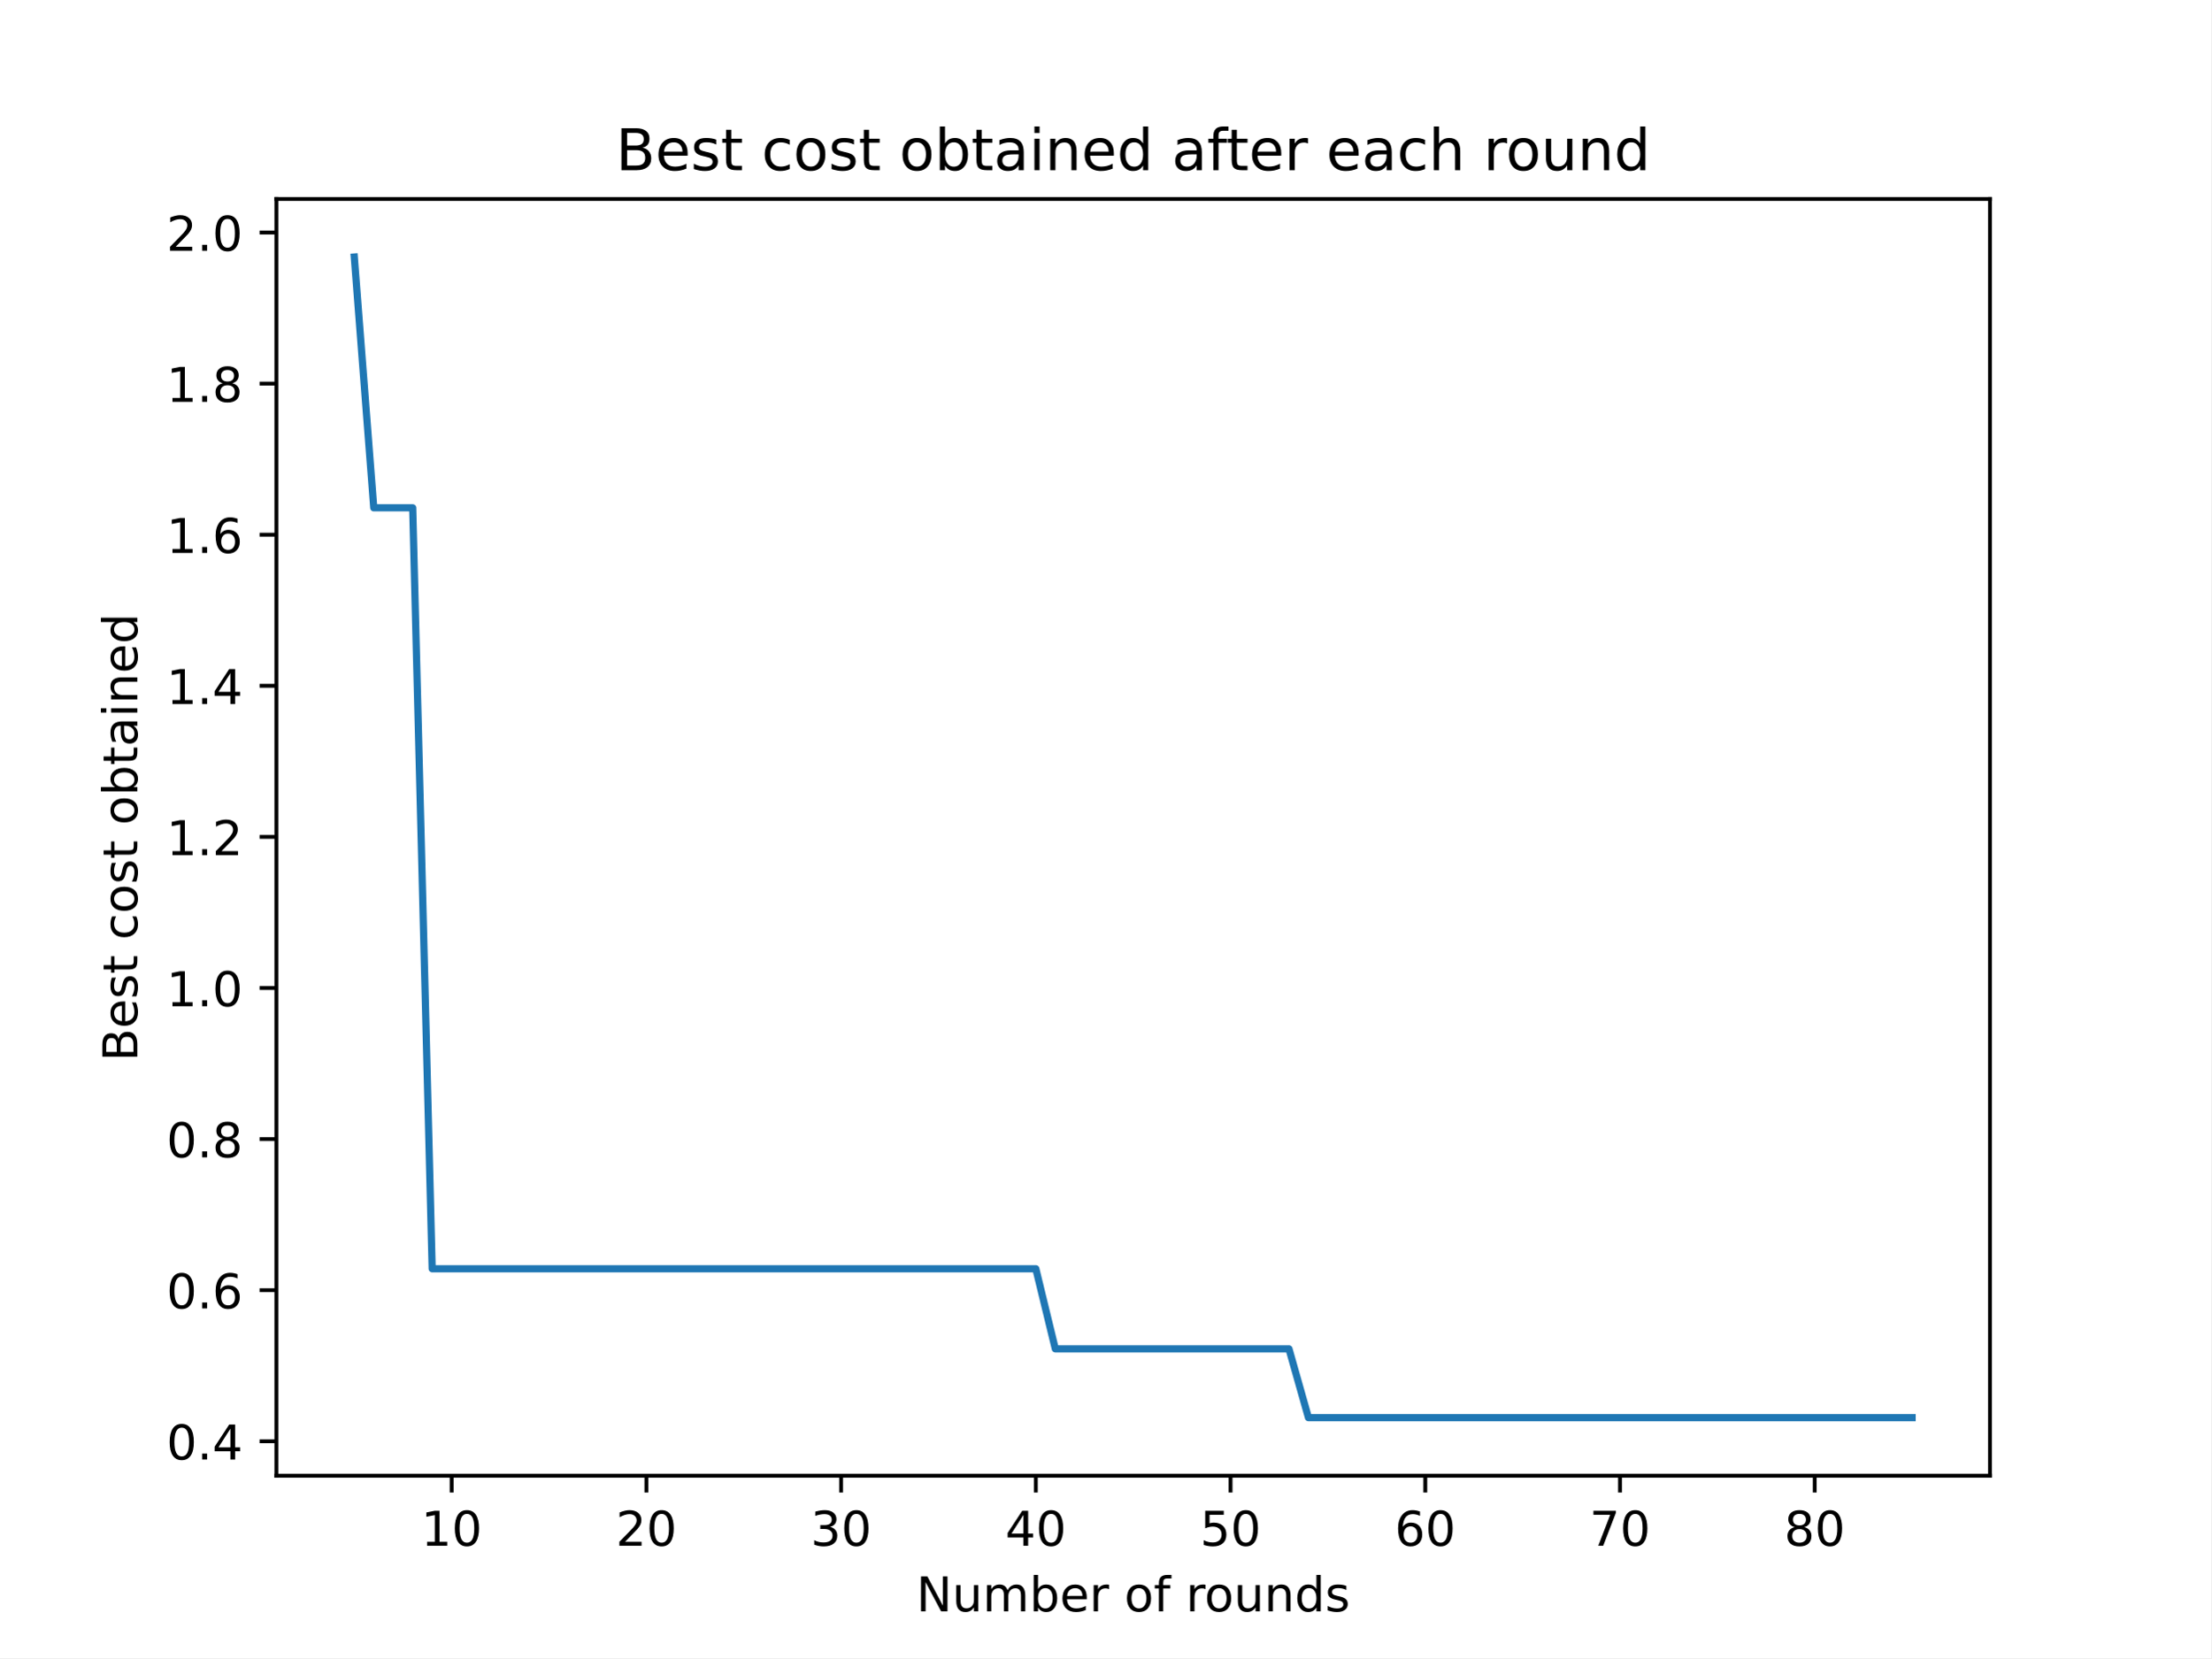
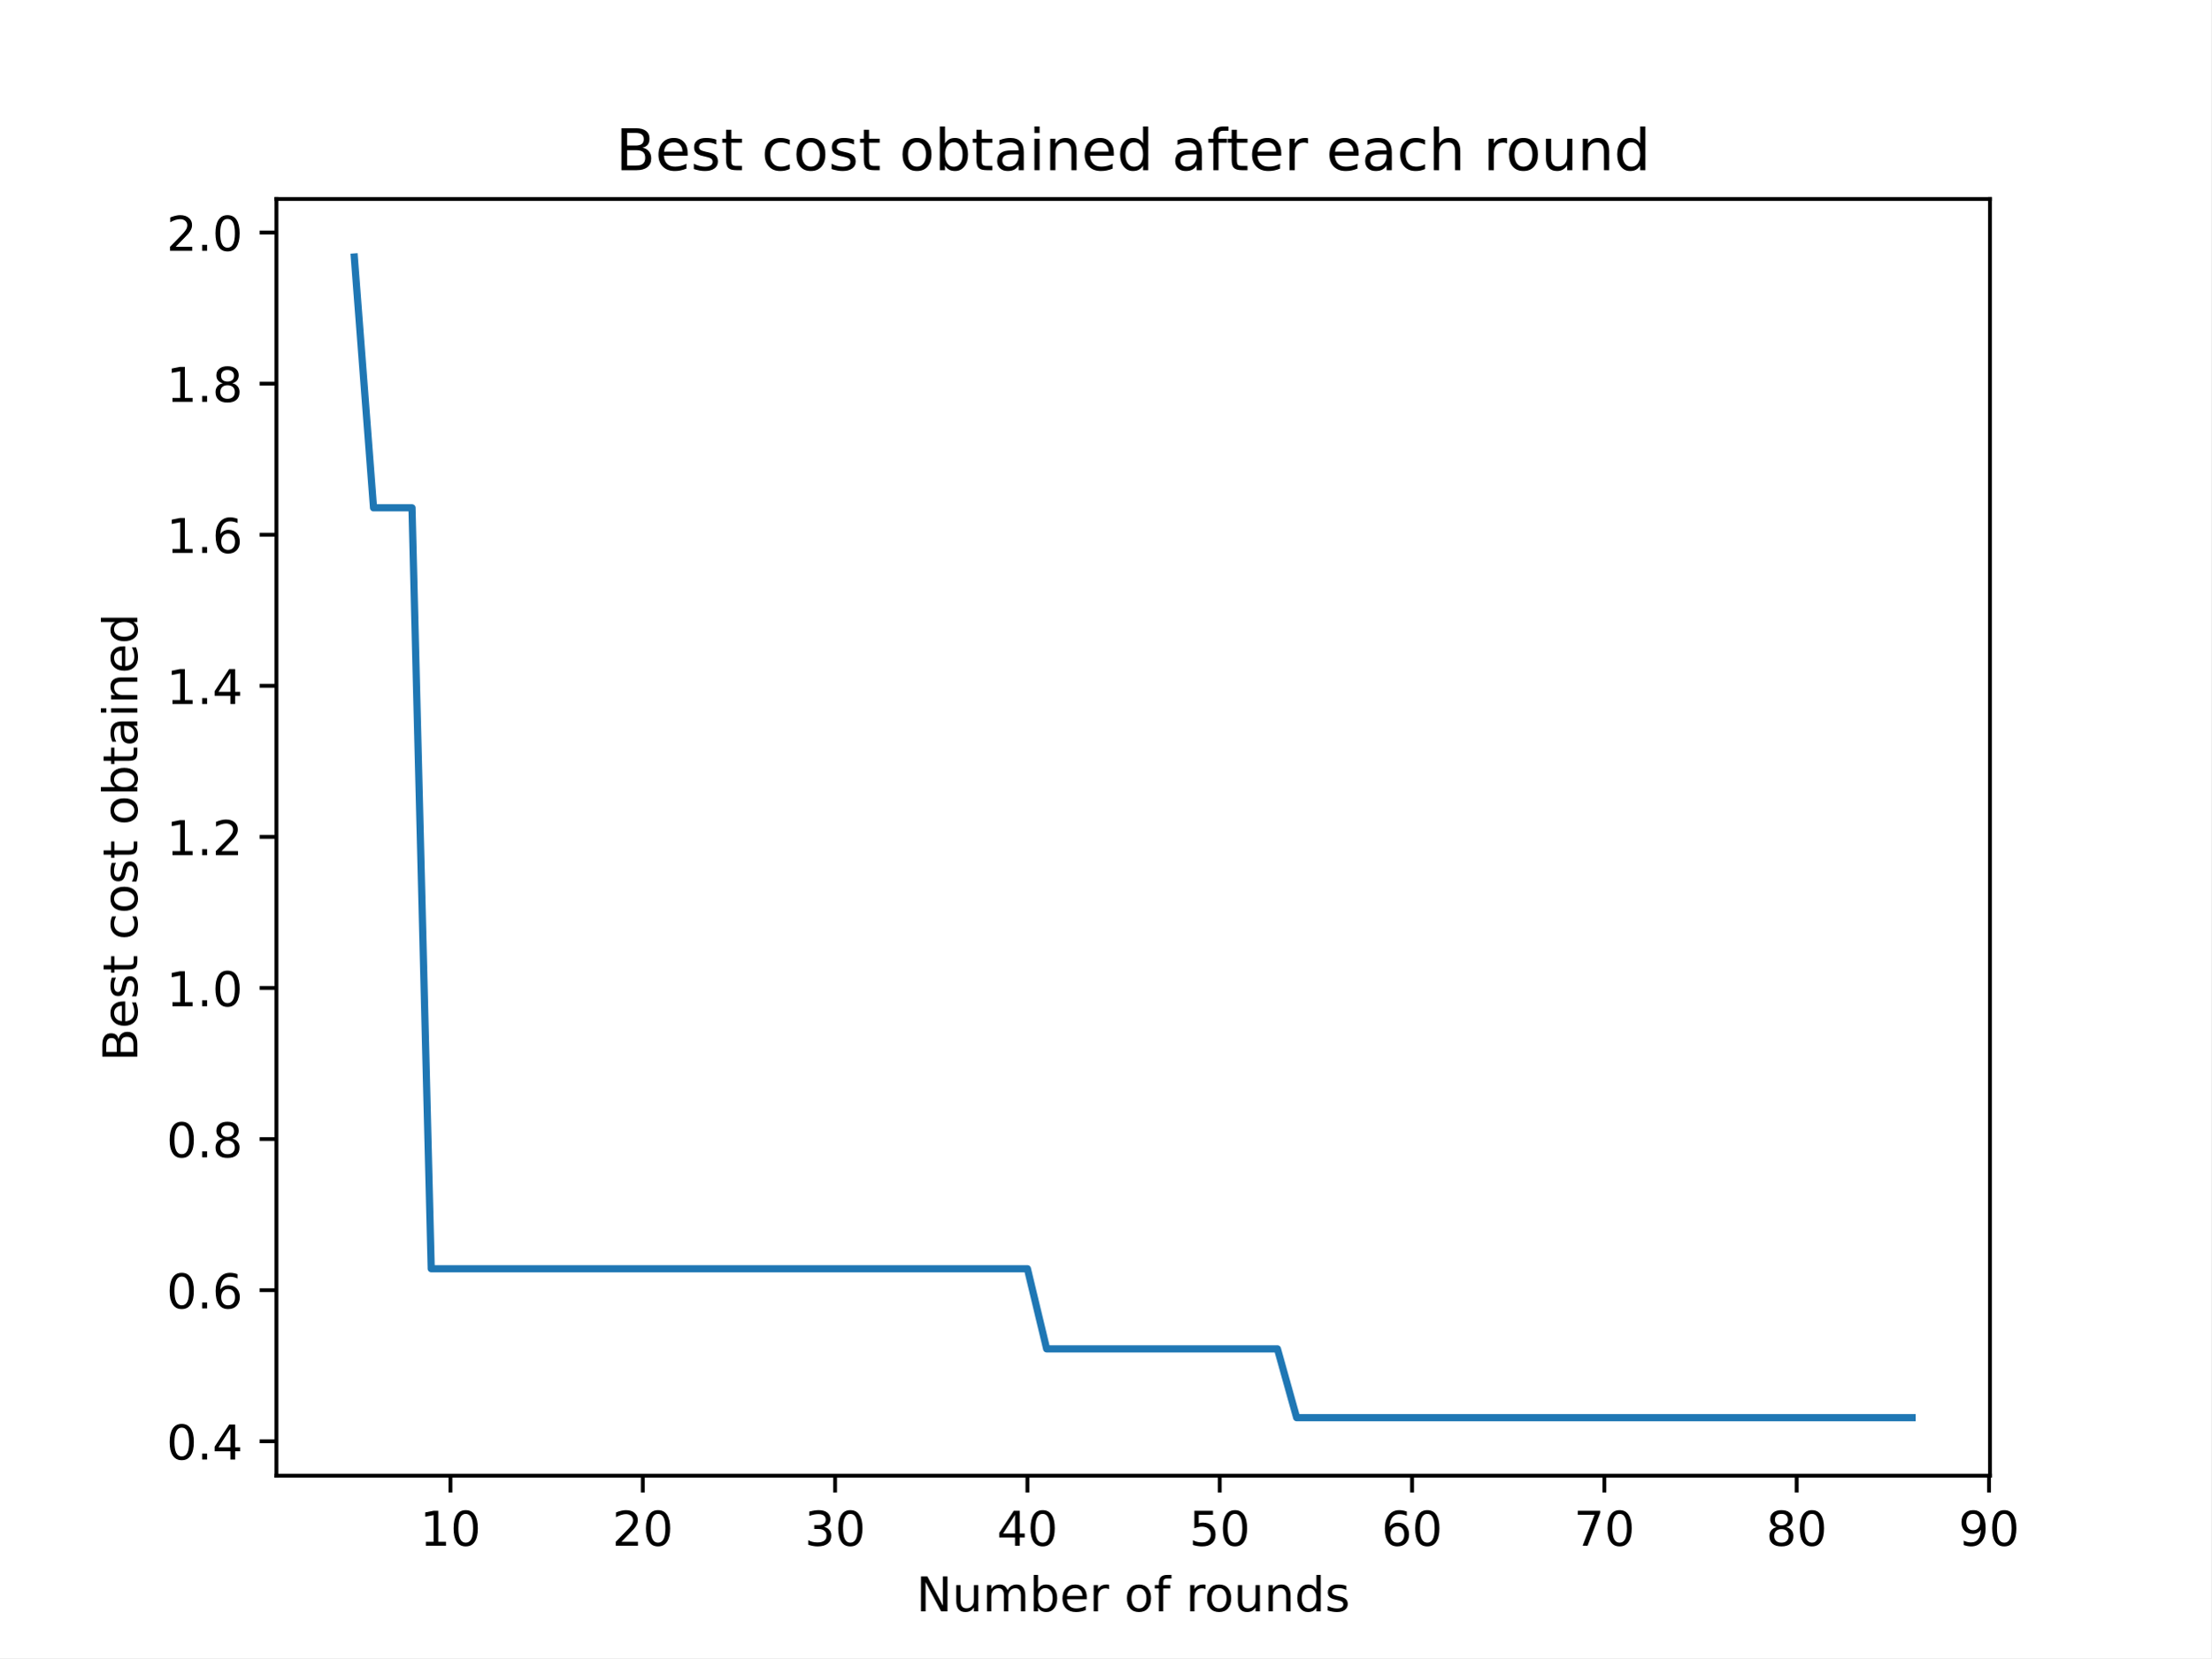
<svg xmlns="http://www.w3.org/2000/svg" xmlns:xlink="http://www.w3.org/1999/xlink" height="345.6pt" version="1.1" viewBox="0 0 460.8 345.6" width="460.8pt">
  <defs>
    <style type="text/css">*{stroke-linecap:butt;stroke-linejoin:round;}</style>
  </defs>
  <g id="figure_1">
    <g id="patch_1">
      <path d="M 0 345.6  L 460.8 345.6  L 460.8 0  L 0 0  z " style="fill:#ffffff;" />
    </g>
    <g id="axes_1">
      <g id="patch_2">
        <path d="M 57.6 307.584  L 414.72 307.584  L 414.72 41.472  L 57.6 41.472  z " style="fill:#ffffff;" />
      </g>
      <g id="matplotlib.axis_1">
        <g id="xtick_1">
          <g id="line2d_1">
            <defs>
-               <path d="M 0 0  L 0 3.5  " id="mc80e91bcd3" style="stroke:#000000;stroke-width:0.8;" />
+               <path d="M 0 0  L 0 3.5  " id="m603f28f09d" style="stroke:#000000;stroke-width:0.8;" />
            </defs>
            <g>
-               <use style="stroke:#000000;stroke-width:0.8;" x="94.124" xlink:href="#mc80e91bcd3" y="307.584" />
+               <use style="stroke:#000000;stroke-width:0.8;" x="93.873" xlink:href="#m603f28f09d" y="307.584" />
            </g>
          </g>
          <g id="text_1">
-             <g transform="translate(87.76114 322.1824)scale(0.1 -0.1)">
+             <g transform="translate(87.51063 322.1824)scale(0.1 -0.1)">
              <defs>
                <path d="M 794 531  L 1825 531  L 1825 4091  L 703 3866  L 703 4441  L 1819 4666  L 2450 4666  L 2450 531  L 3481 531  L 3481 0  L 794 0  L 794 531  z " id="DejaVuSans-31" transform="scale(0.015625)" />
                <path d="M 2034 4250  Q 1547 4250 1301 3770  Q 1056 3291 1056 2328  Q 1056 1369 1301 889  Q 1547 409 2034 409  Q 2525 409 2770 889  Q 3016 1369 3016 2328  Q 3016 3291 2770 3770  Q 2525 4250 2034 4250  z M 2034 4750  Q 2819 4750 3233 4129  Q 3647 3509 3647 2328  Q 3647 1150 3233 529  Q 2819 -91 2034 -91  Q 1250 -91 836 529  Q 422 1150 422 2328  Q 422 3509 836 4129  Q 1250 4750 2034 4750  z " id="DejaVuSans-30" transform="scale(0.015625)" />
              </defs>
              <use xlink:href="#DejaVuSans-31" />
              <use x="63.623" xlink:href="#DejaVuSans-30" />
            </g>
          </g>
        </g>
        <g id="xtick_2">
          <g id="line2d_2">
            <g>
-               <use style="stroke:#000000;stroke-width:0.8;" x="134.705" xlink:href="#mc80e91bcd3" y="307.584" />
+               <use style="stroke:#000000;stroke-width:0.8;" x="133.954" xlink:href="#m603f28f09d" y="307.584" />
            </g>
          </g>
          <g id="text_2">
-             <g transform="translate(128.343 322.1824)scale(0.1 -0.1)">
+             <g transform="translate(127.5914 322.1824)scale(0.1 -0.1)">
              <defs>
                <path d="M 1228 531  L 3431 531  L 3431 0  L 469 0  L 469 531  Q 828 903 1448 1529  Q 2069 2156 2228 2338  Q 2531 2678 2651 2914  Q 2772 3150 2772 3378  Q 2772 3750 2511 3984  Q 2250 4219 1831 4219  Q 1534 4219 1204 4116  Q 875 4013 500 3803  L 500 4441  Q 881 4594 1212 4672  Q 1544 4750 1819 4750  Q 2544 4750 2975 4387  Q 3406 4025 3406 3419  Q 3406 3131 3298 2873  Q 3191 2616 2906 2266  Q 2828 2175 2409 1742  Q 1991 1309 1228 531  z " id="DejaVuSans-32" transform="scale(0.015625)" />
              </defs>
              <use xlink:href="#DejaVuSans-32" />
              <use x="63.623" xlink:href="#DejaVuSans-30" />
            </g>
          </g>
        </g>
        <g id="xtick_3">
          <g id="line2d_3">
            <g>
-               <use style="stroke:#000000;stroke-width:0.8;" x="175.287" xlink:href="#mc80e91bcd3" y="307.584" />
+               <use style="stroke:#000000;stroke-width:0.8;" x="174.035" xlink:href="#m603f28f09d" y="307.584" />
            </g>
          </g>
          <g id="text_3">
-             <g transform="translate(168.9248 322.1824)scale(0.1 -0.1)">
+             <g transform="translate(167.6722 322.1824)scale(0.1 -0.1)">
              <defs>
                <path d="M 2597 2516  Q 3050 2419 3304 2112  Q 3559 1806 3559 1356  Q 3559 666 3084 287  Q 2609 -91 1734 -91  Q 1441 -91 1130 -33  Q 819 25 488 141  L 488 750  Q 750 597 1062 519  Q 1375 441 1716 441  Q 2309 441 2620 675  Q 2931 909 2931 1356  Q 2931 1769 2642 2001  Q 2353 2234 1838 2234  L 1294 2234  L 1294 2753  L 1863 2753  Q 2328 2753 2575 2939  Q 2822 3125 2822 3475  Q 2822 3834 2567 4026  Q 2313 4219 1838 4219  Q 1578 4219 1281 4162  Q 984 4106 628 3988  L 628 4550  Q 988 4650 1302 4700  Q 1616 4750 1894 4750  Q 2613 4750 3031 4423  Q 3450 4097 3450 3541  Q 3450 3153 3228 2886  Q 3006 2619 2597 2516  z " id="DejaVuSans-33" transform="scale(0.015625)" />
              </defs>
              <use xlink:href="#DejaVuSans-33" />
              <use x="63.623" xlink:href="#DejaVuSans-30" />
            </g>
          </g>
        </g>
        <g id="xtick_4">
          <g id="line2d_4">
            <g>
-               <use style="stroke:#000000;stroke-width:0.8;" x="215.869" xlink:href="#mc80e91bcd3" y="307.584" />
+               <use style="stroke:#000000;stroke-width:0.8;" x="214.116" xlink:href="#m603f28f09d" y="307.584" />
            </g>
          </g>
          <g id="text_4">
-             <g transform="translate(209.5066 322.1824)scale(0.1 -0.1)">
+             <g transform="translate(207.7531 322.1824)scale(0.1 -0.1)">
              <defs>
                <path d="M 2419 4116  L 825 1625  L 2419 1625  L 2419 4116  z M 2253 4666  L 3047 4666  L 3047 1625  L 3713 1625  L 3713 1100  L 3047 1100  L 3047 0  L 2419 0  L 2419 1100  L 313 1100  L 313 1709  L 2253 4666  z " id="DejaVuSans-34" transform="scale(0.015625)" />
              </defs>
              <use xlink:href="#DejaVuSans-34" />
              <use x="63.623" xlink:href="#DejaVuSans-30" />
            </g>
          </g>
        </g>
        <g id="xtick_5">
          <g id="line2d_5">
            <g>
-               <use style="stroke:#000000;stroke-width:0.8;" x="256.451" xlink:href="#mc80e91bcd3" y="307.584" />
+               <use style="stroke:#000000;stroke-width:0.8;" x="254.196" xlink:href="#m603f28f09d" y="307.584" />
            </g>
          </g>
          <g id="text_5">
-             <g transform="translate(250.0884 322.1824)scale(0.1 -0.1)">
+             <g transform="translate(247.8339 322.1824)scale(0.1 -0.1)">
              <defs>
                <path d="M 691 4666  L 3169 4666  L 3169 4134  L 1269 4134  L 1269 2991  Q 1406 3038 1543 3061  Q 1681 3084 1819 3084  Q 2600 3084 3056 2656  Q 3513 2228 3513 1497  Q 3513 744 3044 326  Q 2575 -91 1722 -91  Q 1428 -91 1123 -41  Q 819 9 494 109  L 494 744  Q 775 591 1075 516  Q 1375 441 1709 441  Q 2250 441 2565 725  Q 2881 1009 2881 1497  Q 2881 1984 2565 2268  Q 2250 2553 1709 2553  Q 1456 2553 1204 2497  Q 953 2441 691 2322  L 691 4666  z " id="DejaVuSans-35" transform="scale(0.015625)" />
              </defs>
              <use xlink:href="#DejaVuSans-35" />
              <use x="63.623" xlink:href="#DejaVuSans-30" />
            </g>
          </g>
        </g>
        <g id="xtick_6">
          <g id="line2d_6">
            <g>
-               <use style="stroke:#000000;stroke-width:0.8;" x="297.033" xlink:href="#mc80e91bcd3" y="307.584" />
+               <use style="stroke:#000000;stroke-width:0.8;" x="294.277" xlink:href="#m603f28f09d" y="307.584" />
            </g>
          </g>
          <g id="text_6">
-             <g transform="translate(290.6702 322.1824)scale(0.1 -0.1)">
+             <g transform="translate(287.9147 322.1824)scale(0.1 -0.1)">
              <defs>
                <path d="M 2113 2584  Q 1688 2584 1439 2293  Q 1191 2003 1191 1497  Q 1191 994 1439 701  Q 1688 409 2113 409  Q 2538 409 2786 701  Q 3034 994 3034 1497  Q 3034 2003 2786 2293  Q 2538 2584 2113 2584  z M 3366 4563  L 3366 3988  Q 3128 4100 2886 4159  Q 2644 4219 2406 4219  Q 1781 4219 1451 3797  Q 1122 3375 1075 2522  Q 1259 2794 1537 2939  Q 1816 3084 2150 3084  Q 2853 3084 3261 2657  Q 3669 2231 3669 1497  Q 3669 778 3244 343  Q 2819 -91 2113 -91  Q 1303 -91 875 529  Q 447 1150 447 2328  Q 447 3434 972 4092  Q 1497 4750 2381 4750  Q 2619 4750 2861 4703  Q 3103 4656 3366 4563  z " id="DejaVuSans-36" transform="scale(0.015625)" />
              </defs>
              <use xlink:href="#DejaVuSans-36" />
              <use x="63.623" xlink:href="#DejaVuSans-30" />
            </g>
          </g>
        </g>
        <g id="xtick_7">
          <g id="line2d_7">
            <g>
-               <use style="stroke:#000000;stroke-width:0.8;" x="337.615" xlink:href="#mc80e91bcd3" y="307.584" />
+               <use style="stroke:#000000;stroke-width:0.8;" x="334.358" xlink:href="#m603f28f09d" y="307.584" />
            </g>
          </g>
          <g id="text_7">
-             <g transform="translate(331.252 322.1824)scale(0.1 -0.1)">
+             <g transform="translate(327.9955 322.1824)scale(0.1 -0.1)">
              <defs>
                <path d="M 525 4666  L 3525 4666  L 3525 4397  L 1831 0  L 1172 0  L 2766 4134  L 525 4134  L 525 4666  z " id="DejaVuSans-37" transform="scale(0.015625)" />
              </defs>
              <use xlink:href="#DejaVuSans-37" />
              <use x="63.623" xlink:href="#DejaVuSans-30" />
            </g>
          </g>
        </g>
        <g id="xtick_8">
          <g id="line2d_8">
            <g>
-               <use style="stroke:#000000;stroke-width:0.8;" x="378.196" xlink:href="#mc80e91bcd3" y="307.584" />
+               <use style="stroke:#000000;stroke-width:0.8;" x="374.439" xlink:href="#m603f28f09d" y="307.584" />
            </g>
          </g>
          <g id="text_8">
-             <g transform="translate(371.8339 322.1824)scale(0.1 -0.1)">
+             <g transform="translate(368.0763 322.1824)scale(0.1 -0.1)">
              <defs>
                <path d="M 2034 2216  Q 1584 2216 1326 1975  Q 1069 1734 1069 1313  Q 1069 891 1326 650  Q 1584 409 2034 409  Q 2484 409 2743 651  Q 3003 894 3003 1313  Q 3003 1734 2745 1975  Q 2488 2216 2034 2216  z M 1403 2484  Q 997 2584 770 2862  Q 544 3141 544 3541  Q 544 4100 942 4425  Q 1341 4750 2034 4750  Q 2731 4750 3128 4425  Q 3525 4100 3525 3541  Q 3525 3141 3298 2862  Q 3072 2584 2669 2484  Q 3125 2378 3379 2068  Q 3634 1759 3634 1313  Q 3634 634 3220 271  Q 2806 -91 2034 -91  Q 1263 -91 848 271  Q 434 634 434 1313  Q 434 1759 690 2068  Q 947 2378 1403 2484  z M 1172 3481  Q 1172 3119 1398 2916  Q 1625 2713 2034 2713  Q 2441 2713 2670 2916  Q 2900 3119 2900 3481  Q 2900 3844 2670 4047  Q 2441 4250 2034 4250  Q 1625 4250 1398 4047  Q 1172 3844 1172 3481  z " id="DejaVuSans-38" transform="scale(0.015625)" />
              </defs>
              <use xlink:href="#DejaVuSans-38" />
              <use x="63.623" xlink:href="#DejaVuSans-30" />
            </g>
          </g>
        </g>
-         <g id="text_9">
+         <g id="xtick_9">
+           <g id="line2d_9">
+             <g>
+               <use style="stroke:#000000;stroke-width:0.8;" x="414.52" xlink:href="#m603f28f09d" y="307.584" />
+             </g>
+           </g>
+           <g id="text_9">
+             <g transform="translate(408.1571 322.1824)scale(0.1 -0.1)">
+               <defs>
+                 <path d="M 703 97  L 703 672  Q 941 559 1184 500  Q 1428 441 1663 441  Q 2288 441 2617 861  Q 2947 1281 2994 2138  Q 2813 1869 2534 1725  Q 2256 1581 1919 1581  Q 1219 1581 811 2004  Q 403 2428 403 3163  Q 403 3881 828 4315  Q 1253 4750 1959 4750  Q 2769 4750 3195 4129  Q 3622 3509 3622 2328  Q 3622 1225 3098 567  Q 2575 -91 1691 -91  Q 1453 -91 1209 -44  Q 966 3 703 97  z M 1959 2075  Q 2384 2075 2632 2365  Q 2881 2656 2881 3163  Q 2881 3666 2632 3958  Q 2384 4250 1959 4250  Q 1534 4250 1286 3958  Q 1038 3666 1038 3163  Q 1038 2656 1286 2365  Q 1534 2075 1959 2075  z " id="DejaVuSans-39" transform="scale(0.015625)" />
+               </defs>
+               <use xlink:href="#DejaVuSans-39" />
+               <use x="63.623" xlink:href="#DejaVuSans-30" />
+             </g>
+           </g>
+         </g>
+         <g id="text_10">
          <g transform="translate(190.9577 335.8606)scale(0.1 -0.1)">
            <defs>
              <path d="M 628 4666  L 1478 4666  L 3547 763  L 3547 4666  L 4159 4666  L 4159 0  L 3309 0  L 1241 3903  L 1241 0  L 628 0  L 628 4666  z " id="DejaVuSans-4e" transform="scale(0.015625)" />
              <path d="M 544 1381  L 544 3500  L 1119 3500  L 1119 1403  Q 1119 906 1312 657  Q 1506 409 1894 409  Q 2359 409 2629 706  Q 2900 1003 2900 1516  L 2900 3500  L 3475 3500  L 3475 0  L 2900 0  L 2900 538  Q 2691 219 2414 64  Q 2138 -91 1772 -91  Q 1169 -91 856 284  Q 544 659 544 1381  z M 1991 3584  L 1991 3584  z " id="DejaVuSans-75" transform="scale(0.015625)" />
              <path d="M 3328 2828  Q 3544 3216 3844 3400  Q 4144 3584 4550 3584  Q 5097 3584 5394 3201  Q 5691 2819 5691 2113  L 5691 0  L 5113 0  L 5113 2094  Q 5113 2597 4934 2840  Q 4756 3084 4391 3084  Q 3944 3084 3684 2787  Q 3425 2491 3425 1978  L 3425 0  L 2847 0  L 2847 2094  Q 2847 2600 2669 2842  Q 2491 3084 2119 3084  Q 1678 3084 1418 2786  Q 1159 2488 1159 1978  L 1159 0  L 581 0  L 581 3500  L 1159 3500  L 1159 2956  Q 1356 3278 1631 3431  Q 1906 3584 2284 3584  Q 2666 3584 2933 3390  Q 3200 3197 3328 2828  z " id="DejaVuSans-6d" transform="scale(0.015625)" />
              <path d="M 3116 1747  Q 3116 2381 2855 2742  Q 2594 3103 2138 3103  Q 1681 3103 1420 2742  Q 1159 2381 1159 1747  Q 1159 1113 1420 752  Q 1681 391 2138 391  Q 2594 391 2855 752  Q 3116 1113 3116 1747  z M 1159 2969  Q 1341 3281 1617 3432  Q 1894 3584 2278 3584  Q 2916 3584 3314 3078  Q 3713 2572 3713 1747  Q 3713 922 3314 415  Q 2916 -91 2278 -91  Q 1894 -91 1617 61  Q 1341 213 1159 525  L 1159 0  L 581 0  L 581 4863  L 1159 4863  L 1159 2969  z " id="DejaVuSans-62" transform="scale(0.015625)" />
              <path d="M 3597 1894  L 3597 1613  L 953 1613  Q 991 1019 1311 708  Q 1631 397 2203 397  Q 2534 397 2845 478  Q 3156 559 3463 722  L 3463 178  Q 3153 47 2828 -22  Q 2503 -91 2169 -91  Q 1331 -91 842 396  Q 353 884 353 1716  Q 353 2575 817 3079  Q 1281 3584 2069 3584  Q 2775 3584 3186 3129  Q 3597 2675 3597 1894  z M 3022 2063  Q 3016 2534 2758 2815  Q 2500 3097 2075 3097  Q 1594 3097 1305 2825  Q 1016 2553 972 2059  L 3022 2063  z " id="DejaVuSans-65" transform="scale(0.015625)" />
              <path d="M 2631 2963  Q 2534 3019 2420 3045  Q 2306 3072 2169 3072  Q 1681 3072 1420 2755  Q 1159 2438 1159 1844  L 1159 0  L 581 0  L 581 3500  L 1159 3500  L 1159 2956  Q 1341 3275 1631 3429  Q 1922 3584 2338 3584  Q 2397 3584 2469 3576  Q 2541 3569 2628 3553  L 2631 2963  z " id="DejaVuSans-72" transform="scale(0.015625)" />
              <path id="DejaVuSans-20" transform="scale(0.015625)" />
              <path d="M 1959 3097  Q 1497 3097 1228 2736  Q 959 2375 959 1747  Q 959 1119 1226 758  Q 1494 397 1959 397  Q 2419 397 2687 759  Q 2956 1122 2956 1747  Q 2956 2369 2687 2733  Q 2419 3097 1959 3097  z M 1959 3584  Q 2709 3584 3137 3096  Q 3566 2609 3566 1747  Q 3566 888 3137 398  Q 2709 -91 1959 -91  Q 1206 -91 779 398  Q 353 888 353 1747  Q 353 2609 779 3096  Q 1206 3584 1959 3584  z " id="DejaVuSans-6f" transform="scale(0.015625)" />
              <path d="M 2375 4863  L 2375 4384  L 1825 4384  Q 1516 4384 1395 4259  Q 1275 4134 1275 3809  L 1275 3500  L 2222 3500  L 2222 3053  L 1275 3053  L 1275 0  L 697 0  L 697 3053  L 147 3053  L 147 3500  L 697 3500  L 697 3744  Q 697 4328 969 4595  Q 1241 4863 1831 4863  L 2375 4863  z " id="DejaVuSans-66" transform="scale(0.015625)" />
              <path d="M 3513 2113  L 3513 0  L 2938 0  L 2938 2094  Q 2938 2591 2744 2837  Q 2550 3084 2163 3084  Q 1697 3084 1428 2787  Q 1159 2491 1159 1978  L 1159 0  L 581 0  L 581 3500  L 1159 3500  L 1159 2956  Q 1366 3272 1645 3428  Q 1925 3584 2291 3584  Q 2894 3584 3203 3211  Q 3513 2838 3513 2113  z " id="DejaVuSans-6e" transform="scale(0.015625)" />
              <path d="M 2906 2969  L 2906 4863  L 3481 4863  L 3481 0  L 2906 0  L 2906 525  Q 2725 213 2448 61  Q 2172 -91 1784 -91  Q 1150 -91 751 415  Q 353 922 353 1747  Q 353 2572 751 3078  Q 1150 3584 1784 3584  Q 2172 3584 2448 3432  Q 2725 3281 2906 2969  z M 947 1747  Q 947 1113 1208 752  Q 1469 391 1925 391  Q 2381 391 2643 752  Q 2906 1113 2906 1747  Q 2906 2381 2643 2742  Q 2381 3103 1925 3103  Q 1469 3103 1208 2742  Q 947 2381 947 1747  z " id="DejaVuSans-64" transform="scale(0.015625)" />
              <path d="M 2834 3397  L 2834 2853  Q 2591 2978 2328 3040  Q 2066 3103 1784 3103  Q 1356 3103 1142 2972  Q 928 2841 928 2578  Q 928 2378 1081 2264  Q 1234 2150 1697 2047  L 1894 2003  Q 2506 1872 2764 1633  Q 3022 1394 3022 966  Q 3022 478 2636 193  Q 2250 -91 1575 -91  Q 1294 -91 989 -36  Q 684 19 347 128  L 347 722  Q 666 556 975 473  Q 1284 391 1588 391  Q 1994 391 2212 530  Q 2431 669 2431 922  Q 2431 1156 2273 1281  Q 2116 1406 1581 1522  L 1381 1569  Q 847 1681 609 1914  Q 372 2147 372 2553  Q 372 3047 722 3315  Q 1072 3584 1716 3584  Q 2034 3584 2315 3537  Q 2597 3491 2834 3397  z " id="DejaVuSans-73" transform="scale(0.015625)" />
            </defs>
            <use xlink:href="#DejaVuSans-4e" />
            <use x="74.805" xlink:href="#DejaVuSans-75" />
            <use x="138.184" xlink:href="#DejaVuSans-6d" />
            <use x="235.596" xlink:href="#DejaVuSans-62" />
            <use x="299.072" xlink:href="#DejaVuSans-65" />
            <use x="360.596" xlink:href="#DejaVuSans-72" />
            <use x="401.709" xlink:href="#DejaVuSans-20" />
            <use x="433.496" xlink:href="#DejaVuSans-6f" />
            <use x="494.678" xlink:href="#DejaVuSans-66" />
            <use x="529.883" xlink:href="#DejaVuSans-20" />
            <use x="561.67" xlink:href="#DejaVuSans-72" />
            <use x="600.533" xlink:href="#DejaVuSans-6f" />
            <use x="661.715" xlink:href="#DejaVuSans-75" />
            <use x="725.094" xlink:href="#DejaVuSans-6e" />
            <use x="788.473" xlink:href="#DejaVuSans-64" />
            <use x="851.949" xlink:href="#DejaVuSans-73" />
          </g>
        </g>
      </g>
      <g id="matplotlib.axis_2">
        <g id="ytick_1">
-           <g id="line2d_9">
+           <g id="line2d_10">
            <defs>
-               <path d="M 0 0  L -3.5 0  " id="m24a16ec05a" style="stroke:#000000;stroke-width:0.8;" />
+               <path d="M 0 0  L -3.5 0  " id="m7796d92af6" style="stroke:#000000;stroke-width:0.8;" />
            </defs>
            <g>
-               <use style="stroke:#000000;stroke-width:0.8;" x="57.6" xlink:href="#m24a16ec05a" y="300.41" />
-             </g>
-           </g>
-           <g id="text_10">
+               <use style="stroke:#000000;stroke-width:0.8;" x="57.6" xlink:href="#m7796d92af6" y="300.41" />
+             </g>
+           </g>
+           <g id="text_11">
            <g transform="translate(34.69687 304.2097)scale(0.1 -0.1)">
              <defs>
                <path d="M 684 794  L 1344 794  L 1344 0  L 684 0  L 684 794  z " id="DejaVuSans-2e" transform="scale(0.015625)" />
              </defs>
              <use xlink:href="#DejaVuSans-30" />
              <use x="63.623" xlink:href="#DejaVuSans-2e" />
              <use x="95.41" xlink:href="#DejaVuSans-34" />
            </g>
          </g>
        </g>
        <g id="ytick_2">
-           <g id="line2d_10">
-             <g>
-               <use style="stroke:#000000;stroke-width:0.8;" x="57.6" xlink:href="#m24a16ec05a" y="268.917" />
-             </g>
-           </g>
-           <g id="text_11">
+           <g id="line2d_11">
+             <g>
+               <use style="stroke:#000000;stroke-width:0.8;" x="57.6" xlink:href="#m7796d92af6" y="268.917" />
+             </g>
+           </g>
+           <g id="text_12">
            <g transform="translate(34.69687 272.7163)scale(0.1 -0.1)">
              <use xlink:href="#DejaVuSans-30" />
              <use x="63.623" xlink:href="#DejaVuSans-2e" />
              <use x="95.41" xlink:href="#DejaVuSans-36" />
            </g>
          </g>
        </g>
        <g id="ytick_3">
-           <g id="line2d_11">
-             <g>
-               <use style="stroke:#000000;stroke-width:0.8;" x="57.6" xlink:href="#m24a16ec05a" y="237.424" />
-             </g>
-           </g>
-           <g id="text_12">
+           <g id="line2d_12">
+             <g>
+               <use style="stroke:#000000;stroke-width:0.8;" x="57.6" xlink:href="#m7796d92af6" y="237.424" />
+             </g>
+           </g>
+           <g id="text_13">
            <g transform="translate(34.69687 241.2228)scale(0.1 -0.1)">
              <use xlink:href="#DejaVuSans-30" />
              <use x="63.623" xlink:href="#DejaVuSans-2e" />
              <use x="95.41" xlink:href="#DejaVuSans-38" />
            </g>
          </g>
        </g>
        <g id="ytick_4">
-           <g id="line2d_12">
-             <g>
-               <use style="stroke:#000000;stroke-width:0.8;" x="57.6" xlink:href="#m24a16ec05a" y="205.93" />
-             </g>
-           </g>
-           <g id="text_13">
+           <g id="line2d_13">
+             <g>
+               <use style="stroke:#000000;stroke-width:0.8;" x="57.6" xlink:href="#m7796d92af6" y="205.93" />
+             </g>
+           </g>
+           <g id="text_14">
            <g transform="translate(34.69687 209.7294)scale(0.1 -0.1)">
              <use xlink:href="#DejaVuSans-31" />
              <use x="63.623" xlink:href="#DejaVuSans-2e" />
              <use x="95.41" xlink:href="#DejaVuSans-30" />
            </g>
          </g>
        </g>
        <g id="ytick_5">
-           <g id="line2d_13">
-             <g>
-               <use style="stroke:#000000;stroke-width:0.8;" x="57.6" xlink:href="#m24a16ec05a" y="174.437" />
-             </g>
-           </g>
-           <g id="text_14">
+           <g id="line2d_14">
+             <g>
+               <use style="stroke:#000000;stroke-width:0.8;" x="57.6" xlink:href="#m7796d92af6" y="174.437" />
+             </g>
+           </g>
+           <g id="text_15">
            <g transform="translate(34.69687 178.236)scale(0.1 -0.1)">
              <use xlink:href="#DejaVuSans-31" />
              <use x="63.623" xlink:href="#DejaVuSans-2e" />
              <use x="95.41" xlink:href="#DejaVuSans-32" />
            </g>
          </g>
        </g>
        <g id="ytick_6">
-           <g id="line2d_14">
-             <g>
-               <use style="stroke:#000000;stroke-width:0.8;" x="57.6" xlink:href="#m24a16ec05a" y="142.943" />
-             </g>
-           </g>
-           <g id="text_15">
+           <g id="line2d_15">
+             <g>
+               <use style="stroke:#000000;stroke-width:0.8;" x="57.6" xlink:href="#m7796d92af6" y="142.943" />
+             </g>
+           </g>
+           <g id="text_16">
            <g transform="translate(34.69687 146.7425)scale(0.1 -0.1)">
              <use xlink:href="#DejaVuSans-31" />
              <use x="63.623" xlink:href="#DejaVuSans-2e" />
              <use x="95.41" xlink:href="#DejaVuSans-34" />
            </g>
          </g>
        </g>
        <g id="ytick_7">
-           <g id="line2d_15">
-             <g>
-               <use style="stroke:#000000;stroke-width:0.8;" x="57.6" xlink:href="#m24a16ec05a" y="111.45" />
-             </g>
-           </g>
-           <g id="text_16">
+           <g id="line2d_16">
+             <g>
+               <use style="stroke:#000000;stroke-width:0.8;" x="57.6" xlink:href="#m7796d92af6" y="111.45" />
+             </g>
+           </g>
+           <g id="text_17">
            <g transform="translate(34.69687 115.2491)scale(0.1 -0.1)">
              <use xlink:href="#DejaVuSans-31" />
              <use x="63.623" xlink:href="#DejaVuSans-2e" />
              <use x="95.41" xlink:href="#DejaVuSans-36" />
            </g>
          </g>
        </g>
        <g id="ytick_8">
-           <g id="line2d_16">
-             <g>
-               <use style="stroke:#000000;stroke-width:0.8;" x="57.6" xlink:href="#m24a16ec05a" y="79.956" />
-             </g>
-           </g>
-           <g id="text_17">
+           <g id="line2d_17">
+             <g>
+               <use style="stroke:#000000;stroke-width:0.8;" x="57.6" xlink:href="#m7796d92af6" y="79.956" />
+             </g>
+           </g>
+           <g id="text_18">
            <g transform="translate(34.69687 83.75569)scale(0.1 -0.1)">
              <use xlink:href="#DejaVuSans-31" />
              <use x="63.623" xlink:href="#DejaVuSans-2e" />
              <use x="95.41" xlink:href="#DejaVuSans-38" />
            </g>
          </g>
        </g>
        <g id="ytick_9">
-           <g id="line2d_17">
-             <g>
-               <use style="stroke:#000000;stroke-width:0.8;" x="57.6" xlink:href="#m24a16ec05a" y="48.463" />
-             </g>
-           </g>
-           <g id="text_18">
+           <g id="line2d_18">
+             <g>
+               <use style="stroke:#000000;stroke-width:0.8;" x="57.6" xlink:href="#m7796d92af6" y="48.463" />
+             </g>
+           </g>
+           <g id="text_19">
            <g transform="translate(34.69687 52.26226)scale(0.1 -0.1)">
              <use xlink:href="#DejaVuSans-32" />
              <use x="63.623" xlink:href="#DejaVuSans-2e" />
              <use x="95.41" xlink:href="#DejaVuSans-30" />
            </g>
          </g>
        </g>
-         <g id="text_19">
+         <g id="text_20">
          <g transform="translate(28.61719 221.2178)rotate(-90)scale(0.1 -0.1)">
            <defs>
              <path d="M 1259 2228  L 1259 519  L 2272 519  Q 2781 519 3026 730  Q 3272 941 3272 1375  Q 3272 1813 3026 2020  Q 2781 2228 2272 2228  L 1259 2228  z M 1259 4147  L 1259 2741  L 2194 2741  Q 2656 2741 2882 2914  Q 3109 3088 3109 3444  Q 3109 3797 2882 3972  Q 2656 4147 2194 4147  L 1259 4147  z M 628 4666  L 2241 4666  Q 2963 4666 3353 4366  Q 3744 4066 3744 3513  Q 3744 3084 3544 2831  Q 3344 2578 2956 2516  Q 3422 2416 3680 2098  Q 3938 1781 3938 1306  Q 3938 681 3513 340  Q 3088 0 2303 0  L 628 0  L 628 4666  z " id="DejaVuSans-42" transform="scale(0.015625)" />
              <path d="M 1172 4494  L 1172 3500  L 2356 3500  L 2356 3053  L 1172 3053  L 1172 1153  Q 1172 725 1289 603  Q 1406 481 1766 481  L 2356 481  L 2356 0  L 1766 0  Q 1100 0 847 248  Q 594 497 594 1153  L 594 3053  L 172 3053  L 172 3500  L 594 3500  L 594 4494  L 1172 4494  z " id="DejaVuSans-74" transform="scale(0.015625)" />
              <path d="M 3122 3366  L 3122 2828  Q 2878 2963 2633 3030  Q 2388 3097 2138 3097  Q 1578 3097 1268 2742  Q 959 2388 959 1747  Q 959 1106 1268 751  Q 1578 397 2138 397  Q 2388 397 2633 464  Q 2878 531 3122 666  L 3122 134  Q 2881 22 2623 -34  Q 2366 -91 2075 -91  Q 1284 -91 818 406  Q 353 903 353 1747  Q 353 2603 823 3093  Q 1294 3584 2113 3584  Q 2378 3584 2631 3529  Q 2884 3475 3122 3366  z " id="DejaVuSans-63" transform="scale(0.015625)" />
              <path d="M 2194 1759  Q 1497 1759 1228 1600  Q 959 1441 959 1056  Q 959 750 1161 570  Q 1363 391 1709 391  Q 2188 391 2477 730  Q 2766 1069 2766 1631  L 2766 1759  L 2194 1759  z M 3341 1997  L 3341 0  L 2766 0  L 2766 531  Q 2569 213 2275 61  Q 1981 -91 1556 -91  Q 1019 -91 701 211  Q 384 513 384 1019  Q 384 1609 779 1909  Q 1175 2209 1959 2209  L 2766 2209  L 2766 2266  Q 2766 2663 2505 2880  Q 2244 3097 1772 3097  Q 1472 3097 1187 3025  Q 903 2953 641 2809  L 641 3341  Q 956 3463 1253 3523  Q 1550 3584 1831 3584  Q 2591 3584 2966 3190  Q 3341 2797 3341 1997  z " id="DejaVuSans-61" transform="scale(0.015625)" />
              <path d="M 603 3500  L 1178 3500  L 1178 0  L 603 0  L 603 3500  z M 603 4863  L 1178 4863  L 1178 4134  L 603 4134  L 603 4863  z " id="DejaVuSans-69" transform="scale(0.015625)" />
            </defs>
            <use xlink:href="#DejaVuSans-42" />
            <use x="68.604" xlink:href="#DejaVuSans-65" />
            <use x="130.127" xlink:href="#DejaVuSans-73" />
            <use x="182.227" xlink:href="#DejaVuSans-74" />
            <use x="221.436" xlink:href="#DejaVuSans-20" />
            <use x="253.223" xlink:href="#DejaVuSans-63" />
            <use x="308.203" xlink:href="#DejaVuSans-6f" />
            <use x="369.385" xlink:href="#DejaVuSans-73" />
            <use x="421.484" xlink:href="#DejaVuSans-74" />
            <use x="460.693" xlink:href="#DejaVuSans-20" />
            <use x="492.48" xlink:href="#DejaVuSans-6f" />
            <use x="553.662" xlink:href="#DejaVuSans-62" />
            <use x="617.139" xlink:href="#DejaVuSans-74" />
            <use x="656.348" xlink:href="#DejaVuSans-61" />
            <use x="717.627" xlink:href="#DejaVuSans-69" />
            <use x="745.41" xlink:href="#DejaVuSans-6e" />
            <use x="808.789" xlink:href="#DejaVuSans-65" />
            <use x="870.312" xlink:href="#DejaVuSans-64" />
          </g>
        </g>
      </g>
-       <g id="line2d_18">
-         <path clip-path="url(#p0091c0d92f)" d="M 73.833 53.568  L 77.891 105.841  L 81.949 105.841  L 86.007 105.841  L 90.065 264.446  L 94.124 264.446  L 98.182 264.446  L 102.24 264.446  L 106.298 264.446  L 110.356 264.446  L 114.415 264.446  L 118.473 264.446  L 122.531 264.446  L 126.589 264.446  L 130.647 264.446  L 134.705 264.446  L 138.764 264.446  L 142.822 264.446  L 146.88 264.446  L 150.938 264.446  L 154.996 264.446  L 159.055 264.446  L 163.113 264.446  L 167.171 264.446  L 171.229 264.446  L 175.287 264.446  L 179.345 264.446  L 183.404 264.446  L 187.462 264.446  L 191.52 264.446  L 195.578 264.446  L 199.636 264.446  L 203.695 264.446  L 207.753 264.446  L 211.811 264.446  L 215.869 264.446  L 219.927 281.145  L 223.985 281.145  L 228.044 281.145  L 232.102 281.145  L 236.16 281.145  L 240.218 281.145  L 244.276 281.145  L 248.335 281.145  L 252.393 281.145  L 256.451 281.145  L 260.509 281.145  L 264.567 281.145  L 268.625 281.145  L 272.684 295.488  L 276.742 295.488  L 280.8 295.488  L 284.858 295.488  L 288.916 295.488  L 292.975 295.488  L 297.033 295.488  L 301.091 295.488  L 305.149 295.488  L 309.207 295.488  L 313.265 295.488  L 317.324 295.488  L 321.382 295.488  L 325.44 295.488  L 329.498 295.488  L 333.556 295.488  L 337.615 295.488  L 341.673 295.488  L 345.731 295.488  L 349.789 295.488  L 353.847 295.488  L 357.905 295.488  L 361.964 295.488  L 366.022 295.488  L 370.08 295.488  L 374.138 295.488  L 378.196 295.488  L 382.255 295.488  L 386.313 295.488  L 390.371 295.488  L 394.429 295.488  L 398.487 295.488  " style="fill:none;stroke:#1f77b4;stroke-linecap:square;stroke-width:1.5;" />
+       <g id="line2d_19">
+         <path clip-path="url(#pffa6c0bf8c)" d="M 73.833 53.568  L 77.841 105.841  L 81.849 105.841  L 85.857 105.841  L 89.865 264.446  L 93.873 264.446  L 97.881 264.446  L 101.889 264.446  L 105.897 264.446  L 109.905 264.446  L 113.914 264.446  L 117.922 264.446  L 121.93 264.446  L 125.938 264.446  L 129.946 264.446  L 133.954 264.446  L 137.962 264.446  L 141.97 264.446  L 145.978 264.446  L 149.986 264.446  L 153.994 264.446  L 158.002 264.446  L 162.011 264.446  L 166.019 264.446  L 170.027 264.446  L 174.035 264.446  L 178.043 264.446  L 182.051 264.446  L 186.059 264.446  L 190.067 264.446  L 194.075 264.446  L 198.083 264.446  L 202.091 264.446  L 206.099 264.446  L 210.107 264.446  L 214.116 264.446  L 218.124 281.145  L 222.132 281.145  L 226.14 281.145  L 230.148 281.145  L 234.156 281.145  L 238.164 281.145  L 242.172 281.145  L 246.18 281.145  L 250.188 281.145  L 254.196 281.145  L 258.204 281.145  L 262.213 281.145  L 266.221 281.145  L 270.229 295.488  L 274.237 295.488  L 278.245 295.488  L 282.253 295.488  L 286.261 295.488  L 290.269 295.488  L 294.277 295.488  L 298.285 295.488  L 302.293 295.488  L 306.301 295.488  L 310.309 295.488  L 314.318 295.488  L 318.326 295.488  L 322.334 295.488  L 326.342 295.488  L 330.35 295.488  L 334.358 295.488  L 338.366 295.488  L 342.374 295.488  L 346.382 295.488  L 350.39 295.488  L 354.398 295.488  L 358.406 295.488  L 362.415 295.488  L 366.423 295.488  L 370.431 295.488  L 374.439 295.488  L 378.447 295.488  L 382.455 295.488  L 386.463 295.488  L 390.471 295.488  L 394.479 295.488  L 398.487 295.488  " style="fill:none;stroke:#1f77b4;stroke-linecap:square;stroke-width:1.5;" />
      </g>
      <g id="patch_3">
        <path d="M 57.6 307.584  L 57.6 41.472  " style="fill:none;stroke:#000000;stroke-linecap:square;stroke-linejoin:miter;stroke-width:0.8;" />
      </g>
      <g id="patch_4">
        <path d="M 414.72 307.584  L 414.72 41.472  " style="fill:none;stroke:#000000;stroke-linecap:square;stroke-linejoin:miter;stroke-width:0.8;" />
      </g>
      <g id="patch_5">
        <path d="M 57.6 307.584  L 414.72 307.584  " style="fill:none;stroke:#000000;stroke-linecap:square;stroke-linejoin:miter;stroke-width:0.8;" />
      </g>
      <g id="patch_6">
        <path d="M 57.6 41.472  L 414.72 41.472  " style="fill:none;stroke:#000000;stroke-linecap:square;stroke-linejoin:miter;stroke-width:0.8;" />
      </g>
-       <g id="text_20">
+       <g id="text_21">
        <g transform="translate(128.3297 35.472)scale(0.12 -0.12)">
          <defs>
            <path d="M 3513 2113  L 3513 0  L 2938 0  L 2938 2094  Q 2938 2591 2744 2837  Q 2550 3084 2163 3084  Q 1697 3084 1428 2787  Q 1159 2491 1159 1978  L 1159 0  L 581 0  L 581 4863  L 1159 4863  L 1159 2956  Q 1366 3272 1645 3428  Q 1925 3584 2291 3584  Q 2894 3584 3203 3211  Q 3513 2838 3513 2113  z " id="DejaVuSans-68" transform="scale(0.015625)" />
          </defs>
          <use xlink:href="#DejaVuSans-42" />
          <use x="68.604" xlink:href="#DejaVuSans-65" />
          <use x="130.127" xlink:href="#DejaVuSans-73" />
          <use x="182.227" xlink:href="#DejaVuSans-74" />
          <use x="221.436" xlink:href="#DejaVuSans-20" />
          <use x="253.223" xlink:href="#DejaVuSans-63" />
          <use x="308.203" xlink:href="#DejaVuSans-6f" />
          <use x="369.385" xlink:href="#DejaVuSans-73" />
          <use x="421.484" xlink:href="#DejaVuSans-74" />
          <use x="460.693" xlink:href="#DejaVuSans-20" />
          <use x="492.48" xlink:href="#DejaVuSans-6f" />
          <use x="553.662" xlink:href="#DejaVuSans-62" />
          <use x="617.139" xlink:href="#DejaVuSans-74" />
          <use x="656.348" xlink:href="#DejaVuSans-61" />
          <use x="717.627" xlink:href="#DejaVuSans-69" />
          <use x="745.41" xlink:href="#DejaVuSans-6e" />
          <use x="808.789" xlink:href="#DejaVuSans-65" />
          <use x="870.312" xlink:href="#DejaVuSans-64" />
          <use x="933.789" xlink:href="#DejaVuSans-20" />
          <use x="965.576" xlink:href="#DejaVuSans-61" />
          <use x="1026.855" xlink:href="#DejaVuSans-66" />
          <use x="1060.311" xlink:href="#DejaVuSans-74" />
          <use x="1099.52" xlink:href="#DejaVuSans-65" />
          <use x="1161.043" xlink:href="#DejaVuSans-72" />
          <use x="1202.156" xlink:href="#DejaVuSans-20" />
          <use x="1233.943" xlink:href="#DejaVuSans-65" />
          <use x="1295.467" xlink:href="#DejaVuSans-61" />
          <use x="1356.746" xlink:href="#DejaVuSans-63" />
          <use x="1411.727" xlink:href="#DejaVuSans-68" />
          <use x="1475.105" xlink:href="#DejaVuSans-20" />
          <use x="1506.893" xlink:href="#DejaVuSans-72" />
          <use x="1545.756" xlink:href="#DejaVuSans-6f" />
          <use x="1606.938" xlink:href="#DejaVuSans-75" />
          <use x="1670.316" xlink:href="#DejaVuSans-6e" />
          <use x="1733.695" xlink:href="#DejaVuSans-64" />
        </g>
      </g>
    </g>
  </g>
  <defs>
-     <clipPath id="p0091c0d92f">
+     <clipPath id="pffa6c0bf8c">
      <rect height="266.112" width="357.12" x="57.6" y="41.472" />
    </clipPath>
  </defs>
</svg>
